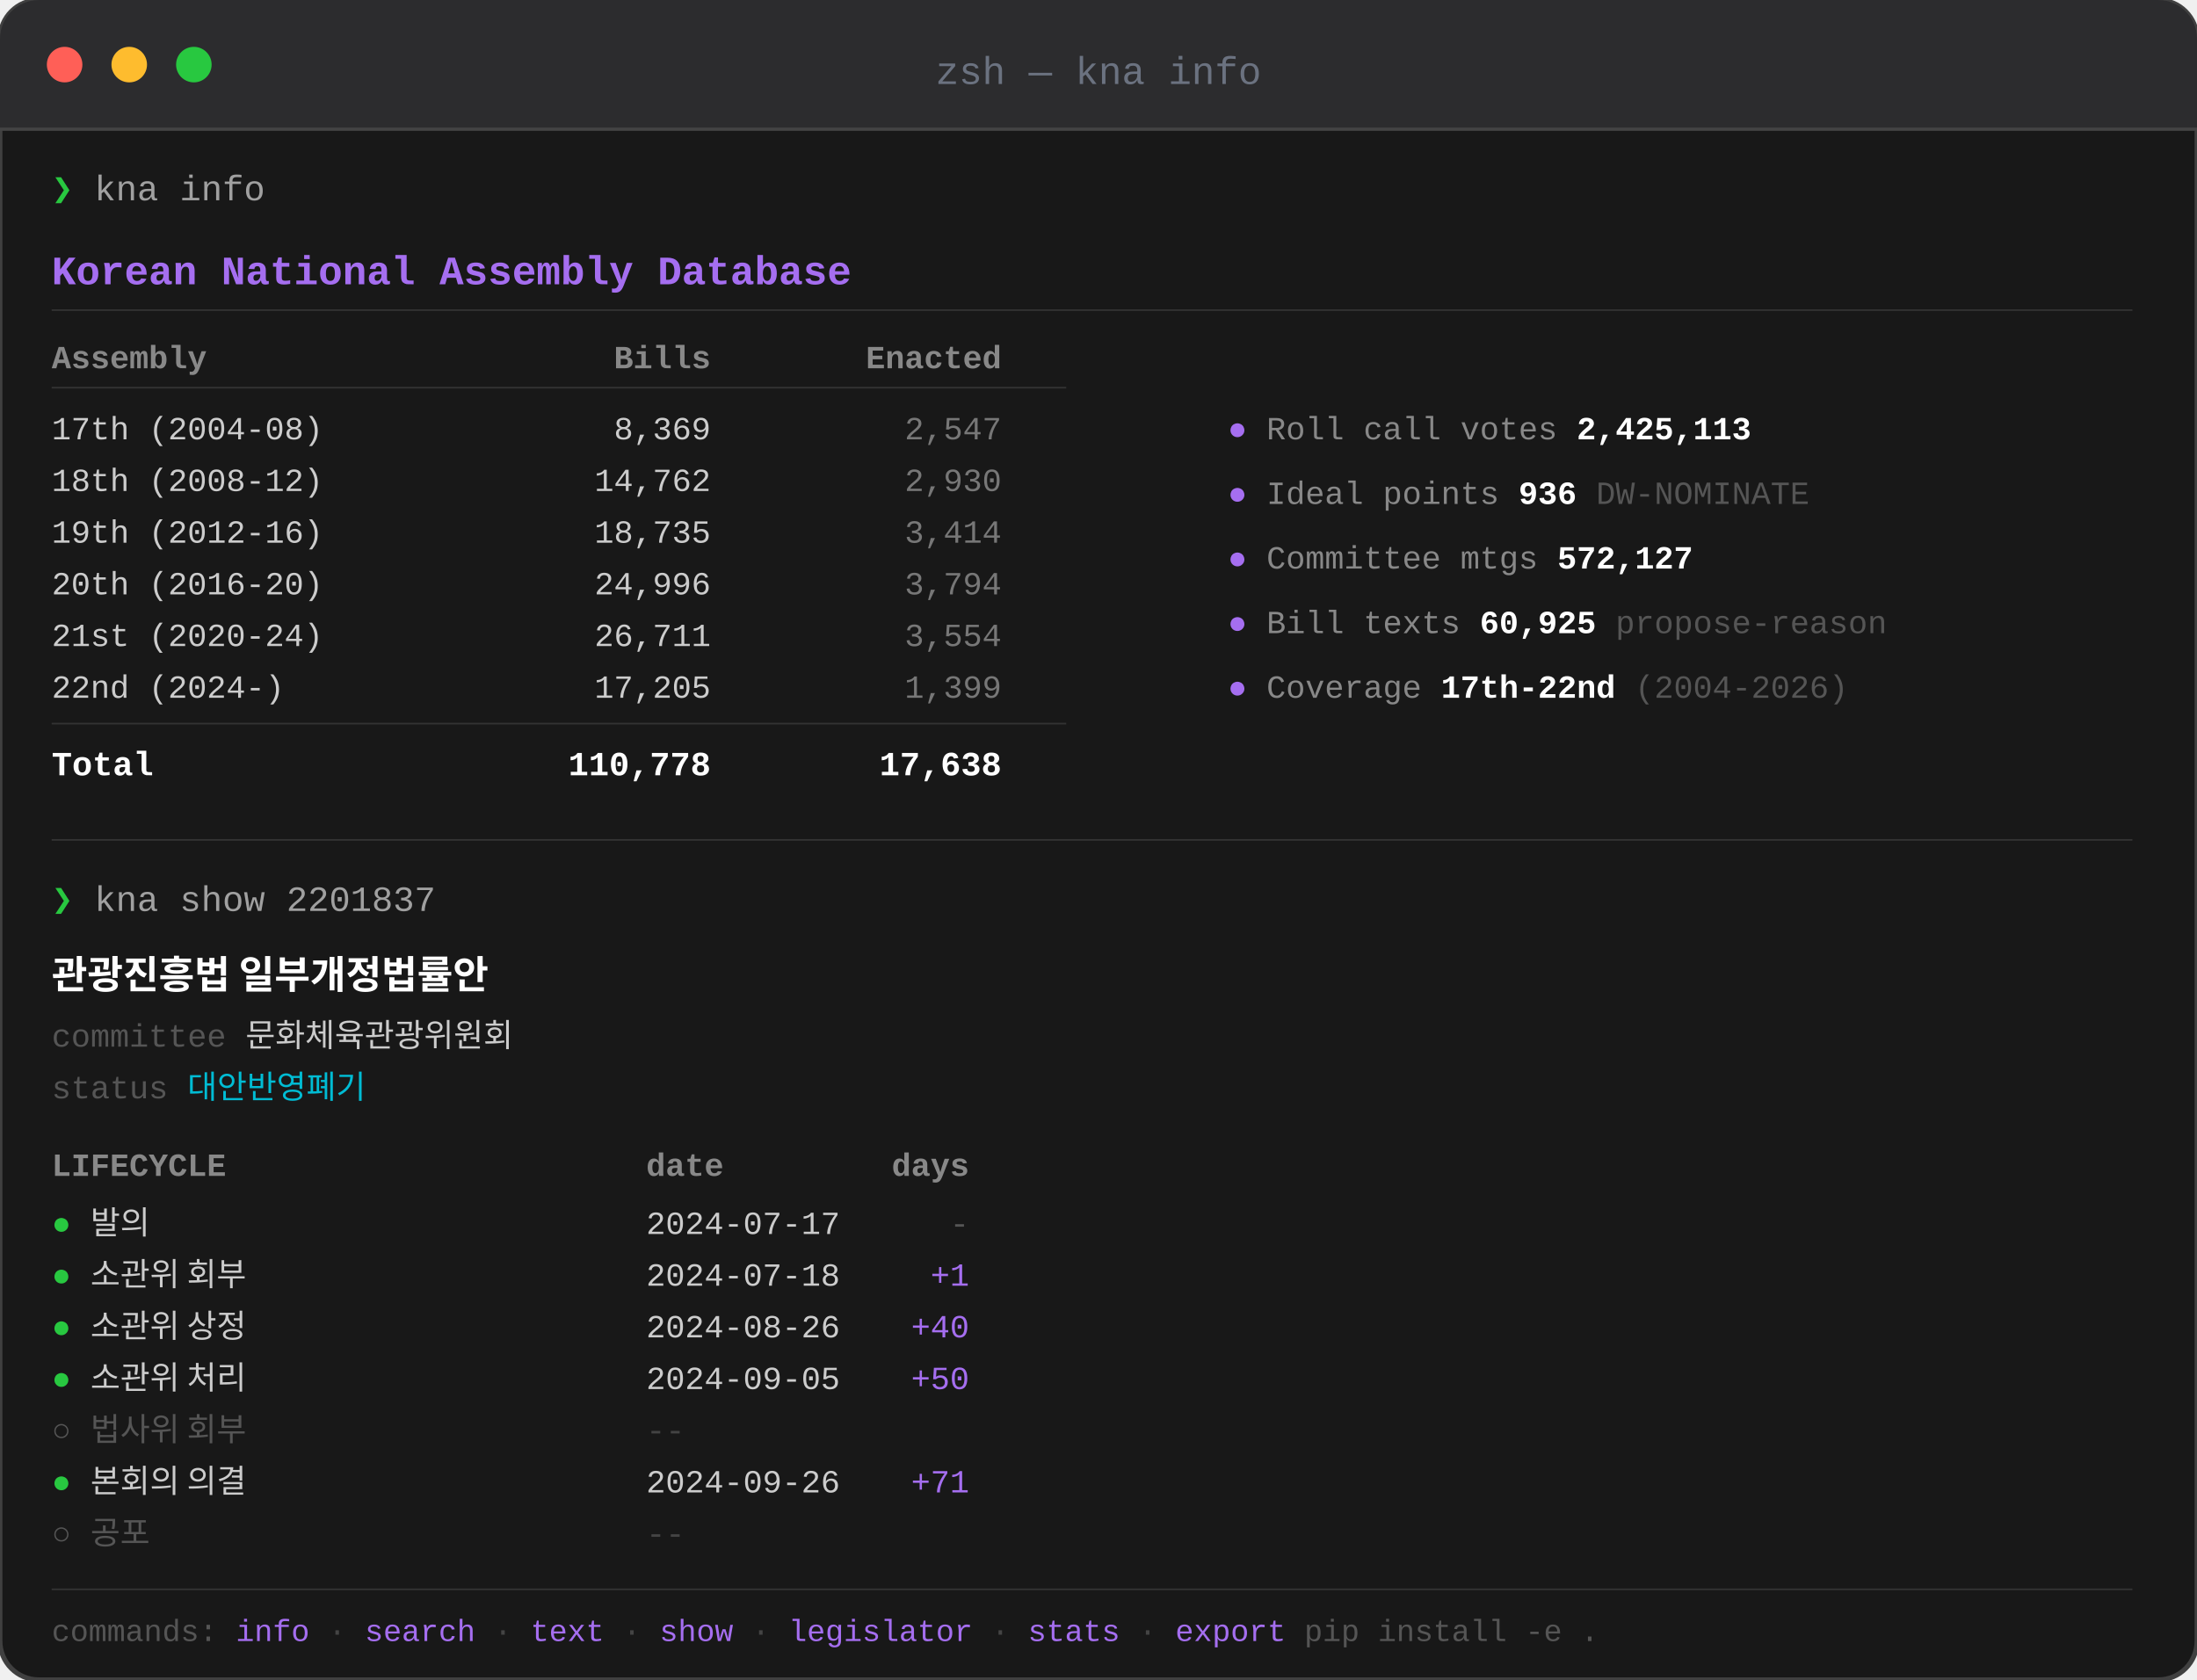
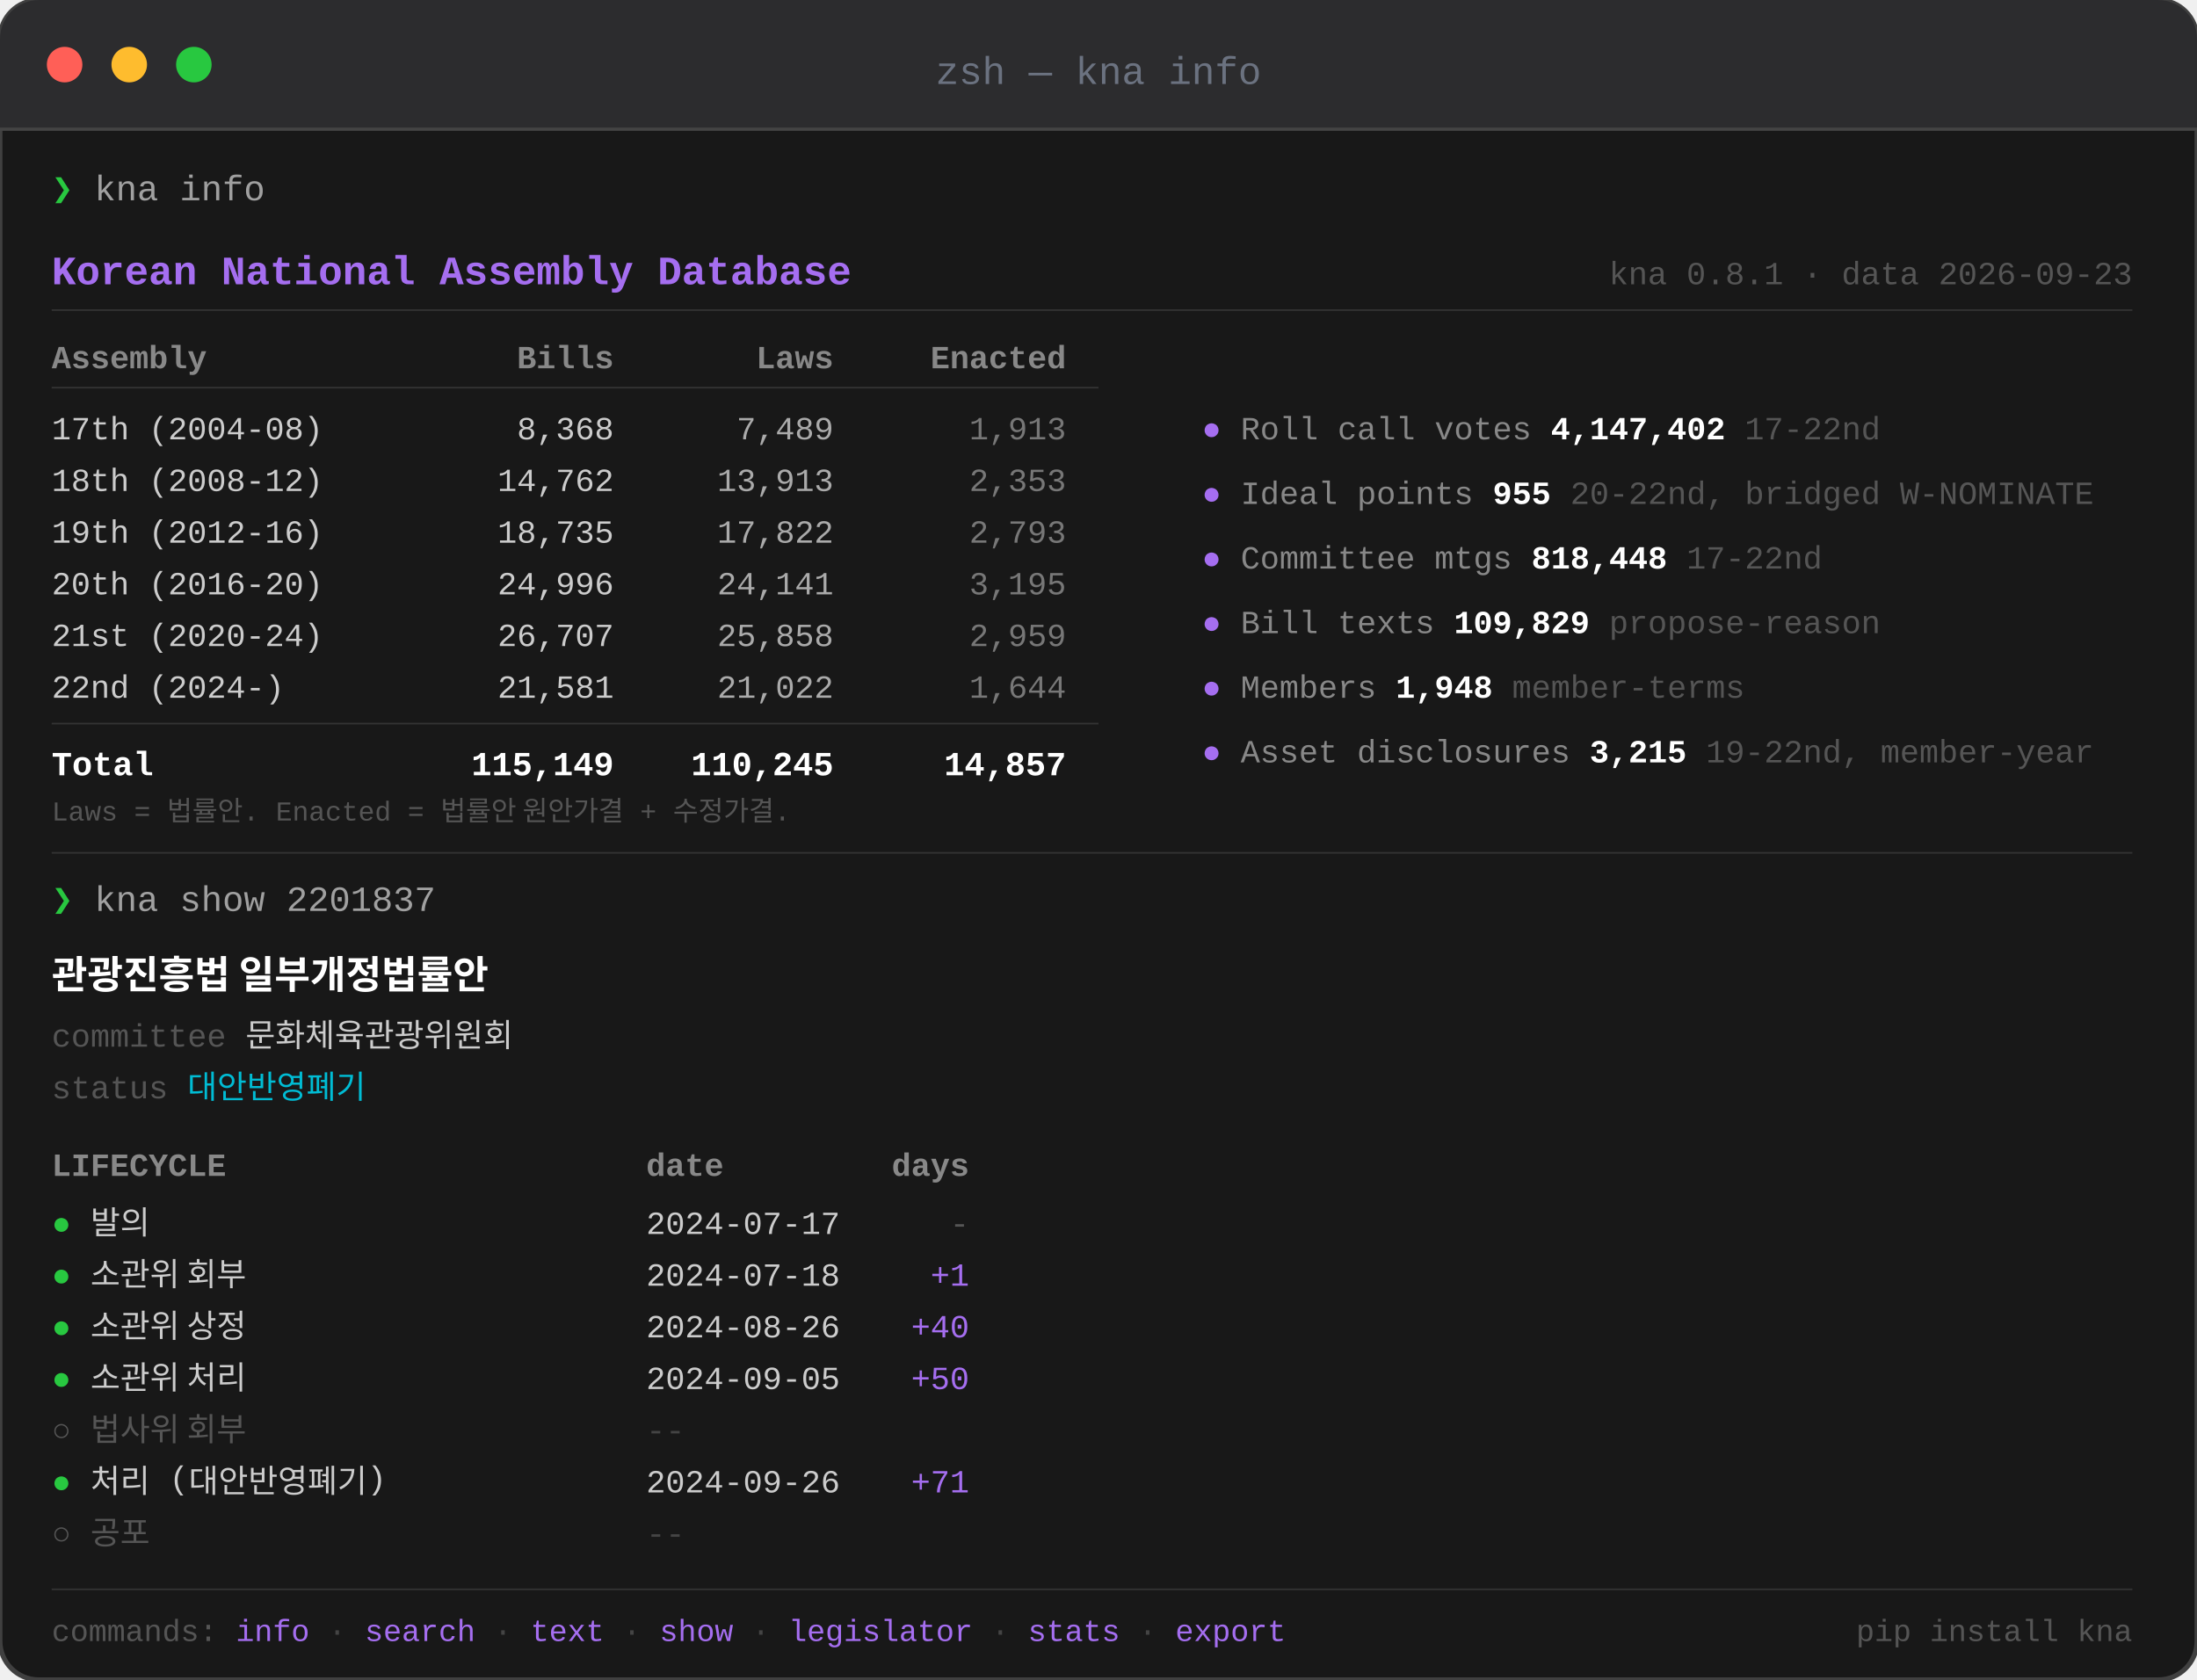
<svg xmlns="http://www.w3.org/2000/svg" width="680" height="520" viewBox="0 0 680 520" font-family="'SFMono-Regular','Consolas','Liberation Mono',monospace">
  <rect width="680" height="520" rx="12" fill="#181818" stroke="#404040" stroke-width="1.5" />
  <rect x="0" y="0" width="680" height="40" rx="12" fill="#2C2C2E" />
  <rect x="0" y="28" width="680" height="12" fill="#2C2C2E" />
  <line x1="0" y1="40" x2="680" y2="40" stroke="#444444" stroke-width="1" />
  <circle cx="20" cy="20" r="5.5" fill="#FF5F57" />
  <circle cx="40" cy="20" r="5.5" fill="#FEBC2E" />
  <circle cx="60" cy="20" r="5.5" fill="#28C840" />
  <text x="340" y="26" text-anchor="middle" font-size="12" fill="#6B7280">zsh — kna info</text>
  <text x="16" y="62" font-size="11">
    <tspan fill="#28C840">❯</tspan>
    <tspan fill="#A0A0A0"> kna info</tspan>
  </text>
  <text x="16" y="88" font-size="12.5" font-weight="700" fill="#A56EF0">Korean National Assembly Database</text>
+   <text x="660" y="88" font-size="10" fill="#555" text-anchor="end">kna 0.8.1 · data 2026-09-23</text>
  <line x1="16" y1="96" x2="660" y2="96" stroke="#333" stroke-width="0.5" />
  <text x="16" y="114" font-size="10" fill="#888" font-weight="700">Assembly</text>
-   <text x="220" y="114" font-size="10" fill="#888" font-weight="700" text-anchor="end">Bills</text>
-   <text x="310" y="114" font-size="10" fill="#888" font-weight="700" text-anchor="end">Enacted</text>
-   <line x1="16" y1="120" x2="330" y2="120" stroke="#333" stroke-width="0.5" />
+   <text x="190" y="114" font-size="10" fill="#888" font-weight="700" text-anchor="end">Bills</text>
+   <text x="258" y="114" font-size="10" fill="#888" font-weight="700" text-anchor="end">Laws</text>
+   <text x="330" y="114" font-size="10" fill="#888" font-weight="700" text-anchor="end">Enacted</text>
+   <line x1="16" y1="120" x2="340" y2="120" stroke="#333" stroke-width="0.5" />
  <text x="16" y="136" font-size="10" fill="#ccc">17th (2004-08)</text>
-   <text x="220" y="136" font-size="10" fill="#ccc" text-anchor="end">8,369</text>
-   <text x="310" y="136" font-size="10" fill="#777" text-anchor="end">2,547</text>
+   <text x="190" y="136" font-size="10" fill="#ccc" text-anchor="end">8,368</text>
+   <text x="258" y="136" font-size="10" fill="#aaa" text-anchor="end">7,489</text>
+   <text x="330" y="136" font-size="10" fill="#777" text-anchor="end">1,913</text>
  <text x="16" y="152" font-size="10" fill="#ccc">18th (2008-12)</text>
-   <text x="220" y="152" font-size="10" fill="#ccc" text-anchor="end">14,762</text>
-   <text x="310" y="152" font-size="10" fill="#777" text-anchor="end">2,930</text>
+   <text x="190" y="152" font-size="10" fill="#ccc" text-anchor="end">14,762</text>
+   <text x="258" y="152" font-size="10" fill="#aaa" text-anchor="end">13,913</text>
+   <text x="330" y="152" font-size="10" fill="#777" text-anchor="end">2,353</text>
  <text x="16" y="168" font-size="10" fill="#ccc">19th (2012-16)</text>
-   <text x="220" y="168" font-size="10" fill="#ccc" text-anchor="end">18,735</text>
-   <text x="310" y="168" font-size="10" fill="#777" text-anchor="end">3,414</text>
+   <text x="190" y="168" font-size="10" fill="#ccc" text-anchor="end">18,735</text>
+   <text x="258" y="168" font-size="10" fill="#aaa" text-anchor="end">17,822</text>
+   <text x="330" y="168" font-size="10" fill="#777" text-anchor="end">2,793</text>
  <text x="16" y="184" font-size="10" fill="#ccc">20th (2016-20)</text>
-   <text x="220" y="184" font-size="10" fill="#ccc" text-anchor="end">24,996</text>
-   <text x="310" y="184" font-size="10" fill="#777" text-anchor="end">3,794</text>
+   <text x="190" y="184" font-size="10" fill="#ccc" text-anchor="end">24,996</text>
+   <text x="258" y="184" font-size="10" fill="#aaa" text-anchor="end">24,141</text>
+   <text x="330" y="184" font-size="10" fill="#777" text-anchor="end">3,195</text>
  <text x="16" y="200" font-size="10" fill="#ccc">21st (2020-24)</text>
-   <text x="220" y="200" font-size="10" fill="#ccc" text-anchor="end">26,711</text>
-   <text x="310" y="200" font-size="10" fill="#777" text-anchor="end">3,554</text>
+   <text x="190" y="200" font-size="10" fill="#ccc" text-anchor="end">26,707</text>
+   <text x="258" y="200" font-size="10" fill="#aaa" text-anchor="end">25,858</text>
+   <text x="330" y="200" font-size="10" fill="#777" text-anchor="end">2,959</text>
  <text x="16" y="216" font-size="10" fill="#ccc">22nd (2024-)</text>
-   <text x="220" y="216" font-size="10" fill="#ccc" text-anchor="end">17,205</text>
-   <text x="310" y="216" font-size="10" fill="#777" text-anchor="end">1,399</text>
-   <line x1="16" y1="224" x2="330" y2="224" stroke="#333" stroke-width="0.5" />
+   <text x="190" y="216" font-size="10" fill="#ccc" text-anchor="end">21,581</text>
+   <text x="258" y="216" font-size="10" fill="#aaa" text-anchor="end">21,022</text>
+   <text x="330" y="216" font-size="10" fill="#777" text-anchor="end">1,644</text>
+   <line x1="16" y1="224" x2="340" y2="224" stroke="#333" stroke-width="0.5" />
  <text x="16" y="240" font-size="10.5" fill="#FFFFFF" font-weight="700">Total</text>
-   <text x="220" y="240" font-size="10.5" fill="#FFFFFF" font-weight="700" text-anchor="end">110,778</text>
-   <text x="310" y="240" font-size="10.5" fill="#FFFFFF" font-weight="700" text-anchor="end">17,638</text>
-   <text x="380" y="136" font-size="10">
+   <text x="190" y="240" font-size="10.5" fill="#FFFFFF" font-weight="700" text-anchor="end">115,149</text>
+   <text x="258" y="240" font-size="10.5" fill="#FFFFFF" font-weight="700" text-anchor="end">110,245</text>
+   <text x="330" y="240" font-size="10.5" fill="#FFFFFF" font-weight="700" text-anchor="end">14,857</text>
+   <text x="16" y="254" font-size="8.5" fill="#555">Laws = 법률안. Enacted = 법률안 원안가결 + 수정가결.</text>
+   <text x="372" y="136" font-size="10">
    <tspan fill="#A56EF0">●</tspan>
    <tspan fill="#888"> Roll call votes</tspan>
-     <tspan fill="#FFFFFF" font-weight="700">  2,425,113</tspan>
+     <tspan fill="#FFFFFF" font-weight="700">  4,147,402</tspan>
+     <tspan fill="#555">  17-22nd</tspan>
  </text>
-   <text x="380" y="156" font-size="10">
+   <text x="372" y="156" font-size="10">
    <tspan fill="#A56EF0">●</tspan>
    <tspan fill="#888"> Ideal points</tspan>
-     <tspan fill="#FFFFFF" font-weight="700">  936</tspan>
-     <tspan fill="#555">  DW-NOMINATE</tspan>
+     <tspan fill="#FFFFFF" font-weight="700">  955</tspan>
+     <tspan fill="#555">  20-22nd, bridged W-NOMINATE</tspan>
  </text>
-   <text x="380" y="176" font-size="10">
+   <text x="372" y="176" font-size="10">
    <tspan fill="#A56EF0">●</tspan>
    <tspan fill="#888"> Committee mtgs</tspan>
-     <tspan fill="#FFFFFF" font-weight="700">  572,127</tspan>
+     <tspan fill="#FFFFFF" font-weight="700">  818,448</tspan>
+     <tspan fill="#555">  17-22nd</tspan>
  </text>
-   <text x="380" y="196" font-size="10">
+   <text x="372" y="196" font-size="10">
    <tspan fill="#A56EF0">●</tspan>
    <tspan fill="#888"> Bill texts</tspan>
-     <tspan fill="#FFFFFF" font-weight="700">  60,925</tspan>
+     <tspan fill="#FFFFFF" font-weight="700">  109,829</tspan>
    <tspan fill="#555">  propose-reason</tspan>
  </text>
-   <text x="380" y="216" font-size="10">
+   <text x="372" y="216" font-size="10">
    <tspan fill="#A56EF0">●</tspan>
-     <tspan fill="#888"> Coverage</tspan>
-     <tspan fill="#FFFFFF" font-weight="700">  17th-22nd</tspan>
-     <tspan fill="#555">  (2004-2026)</tspan>
+     <tspan fill="#888"> Members</tspan>
+     <tspan fill="#FFFFFF" font-weight="700">  1,948</tspan>
+     <tspan fill="#555">  member-terms</tspan>
  </text>
-   <line x1="16" y1="260" x2="660" y2="260" stroke="#333" stroke-width="0.5" />
+   <text x="372" y="236" font-size="10">
+     <tspan fill="#A56EF0">●</tspan>
+     <tspan fill="#888"> Asset disclosures</tspan>
+     <tspan fill="#FFFFFF" font-weight="700">  3,215</tspan>
+     <tspan fill="#555">  19-22nd, member-year</tspan>
+   </text>
+   <line x1="16" y1="264" x2="660" y2="264" stroke="#333" stroke-width="0.5" />
  <text x="16" y="282" font-size="11">
    <tspan fill="#28C840">❯</tspan>
    <tspan fill="#A0A0A0"> kna show 2201837</tspan>
  </text>
  <text x="16" y="306" font-size="12" font-weight="700" fill="#FFFFFF">관광진흥법 일부개정법률안</text>
  <text x="16" y="324" font-size="10">
    <tspan fill="#555">committee</tspan>
    <tspan fill="#ccc">   문화체육관광위원회</tspan>
  </text>
  <text x="16" y="340" font-size="10">
    <tspan fill="#555">status</tspan>
    <tspan fill="#00BCD4">      대안반영폐기</tspan>
  </text>
  <text x="16" y="364" font-size="10" fill="#888" font-weight="700">LIFECYCLE</text>
  <text x="200" y="364" font-size="10" fill="#888" font-weight="700">date</text>
  <text x="300" y="364" font-size="10" fill="#888" font-weight="700" text-anchor="end">days</text>
  <text x="16" y="382" font-size="10">
    <tspan fill="#28C840">●</tspan>
    <tspan fill="#ccc"> 발의</tspan>
  </text>
  <text x="200" y="382" font-size="10" fill="#ccc">2024-07-17</text>
  <text x="300" y="382" font-size="10" fill="#555" text-anchor="end">-</text>
  <text x="16" y="398" font-size="10">
    <tspan fill="#28C840">●</tspan>
    <tspan fill="#ccc"> 소관위 회부</tspan>
  </text>
  <text x="200" y="398" font-size="10" fill="#ccc">2024-07-18</text>
  <text x="300" y="398" font-size="10" fill="#A56EF0" text-anchor="end">+1</text>
  <text x="16" y="414" font-size="10">
    <tspan fill="#28C840">●</tspan>
    <tspan fill="#ccc"> 소관위 상정</tspan>
  </text>
  <text x="200" y="414" font-size="10" fill="#ccc">2024-08-26</text>
  <text x="300" y="414" font-size="10" fill="#A56EF0" text-anchor="end">+40</text>
  <text x="16" y="430" font-size="10">
    <tspan fill="#28C840">●</tspan>
    <tspan fill="#ccc"> 소관위 처리</tspan>
  </text>
  <text x="200" y="430" font-size="10" fill="#ccc">2024-09-05</text>
  <text x="300" y="430" font-size="10" fill="#A56EF0" text-anchor="end">+50</text>
  <text x="16" y="446" font-size="10">
    <tspan fill="#555">○</tspan>
    <tspan fill="#555"> 법사위 회부</tspan>
  </text>
  <text x="200" y="446" font-size="10" fill="#444">--</text>
  <text x="16" y="462" font-size="10">
    <tspan fill="#28C840">●</tspan>
-     <tspan fill="#ccc"> 본회의 의결</tspan>
+     <tspan fill="#ccc"> 처리 (대안반영폐기)</tspan>
  </text>
  <text x="200" y="462" font-size="10" fill="#ccc">2024-09-26</text>
  <text x="300" y="462" font-size="10" fill="#A56EF0" text-anchor="end">+71</text>
  <text x="16" y="478" font-size="10">
    <tspan fill="#555">○</tspan>
    <tspan fill="#555"> 공포</tspan>
  </text>
  <text x="200" y="478" font-size="10" fill="#444">--</text>
  <line x1="16" y1="492" x2="660" y2="492" stroke="#333" stroke-width="0.5" />
  <text x="16" y="508" font-size="9.5">
    <tspan fill="#555">commands:</tspan>
    <tspan fill="#A56EF0"> info</tspan>
    <tspan fill="#444"> · </tspan>
    <tspan fill="#A56EF0">search</tspan>
    <tspan fill="#444"> · </tspan>
    <tspan fill="#A56EF0">text</tspan>
    <tspan fill="#444"> · </tspan>
    <tspan fill="#A56EF0">show</tspan>
    <tspan fill="#444"> · </tspan>
    <tspan fill="#A56EF0">legislator</tspan>
    <tspan fill="#444"> · </tspan>
    <tspan fill="#A56EF0">stats</tspan>
    <tspan fill="#444"> · </tspan>
    <tspan fill="#A56EF0">export</tspan>
-     <tspan fill="#555">           pip install -e .</tspan>
  </text>
+   <text x="660" y="508" font-size="9.5" fill="#555" text-anchor="end">pip install kna</text>
</svg>
